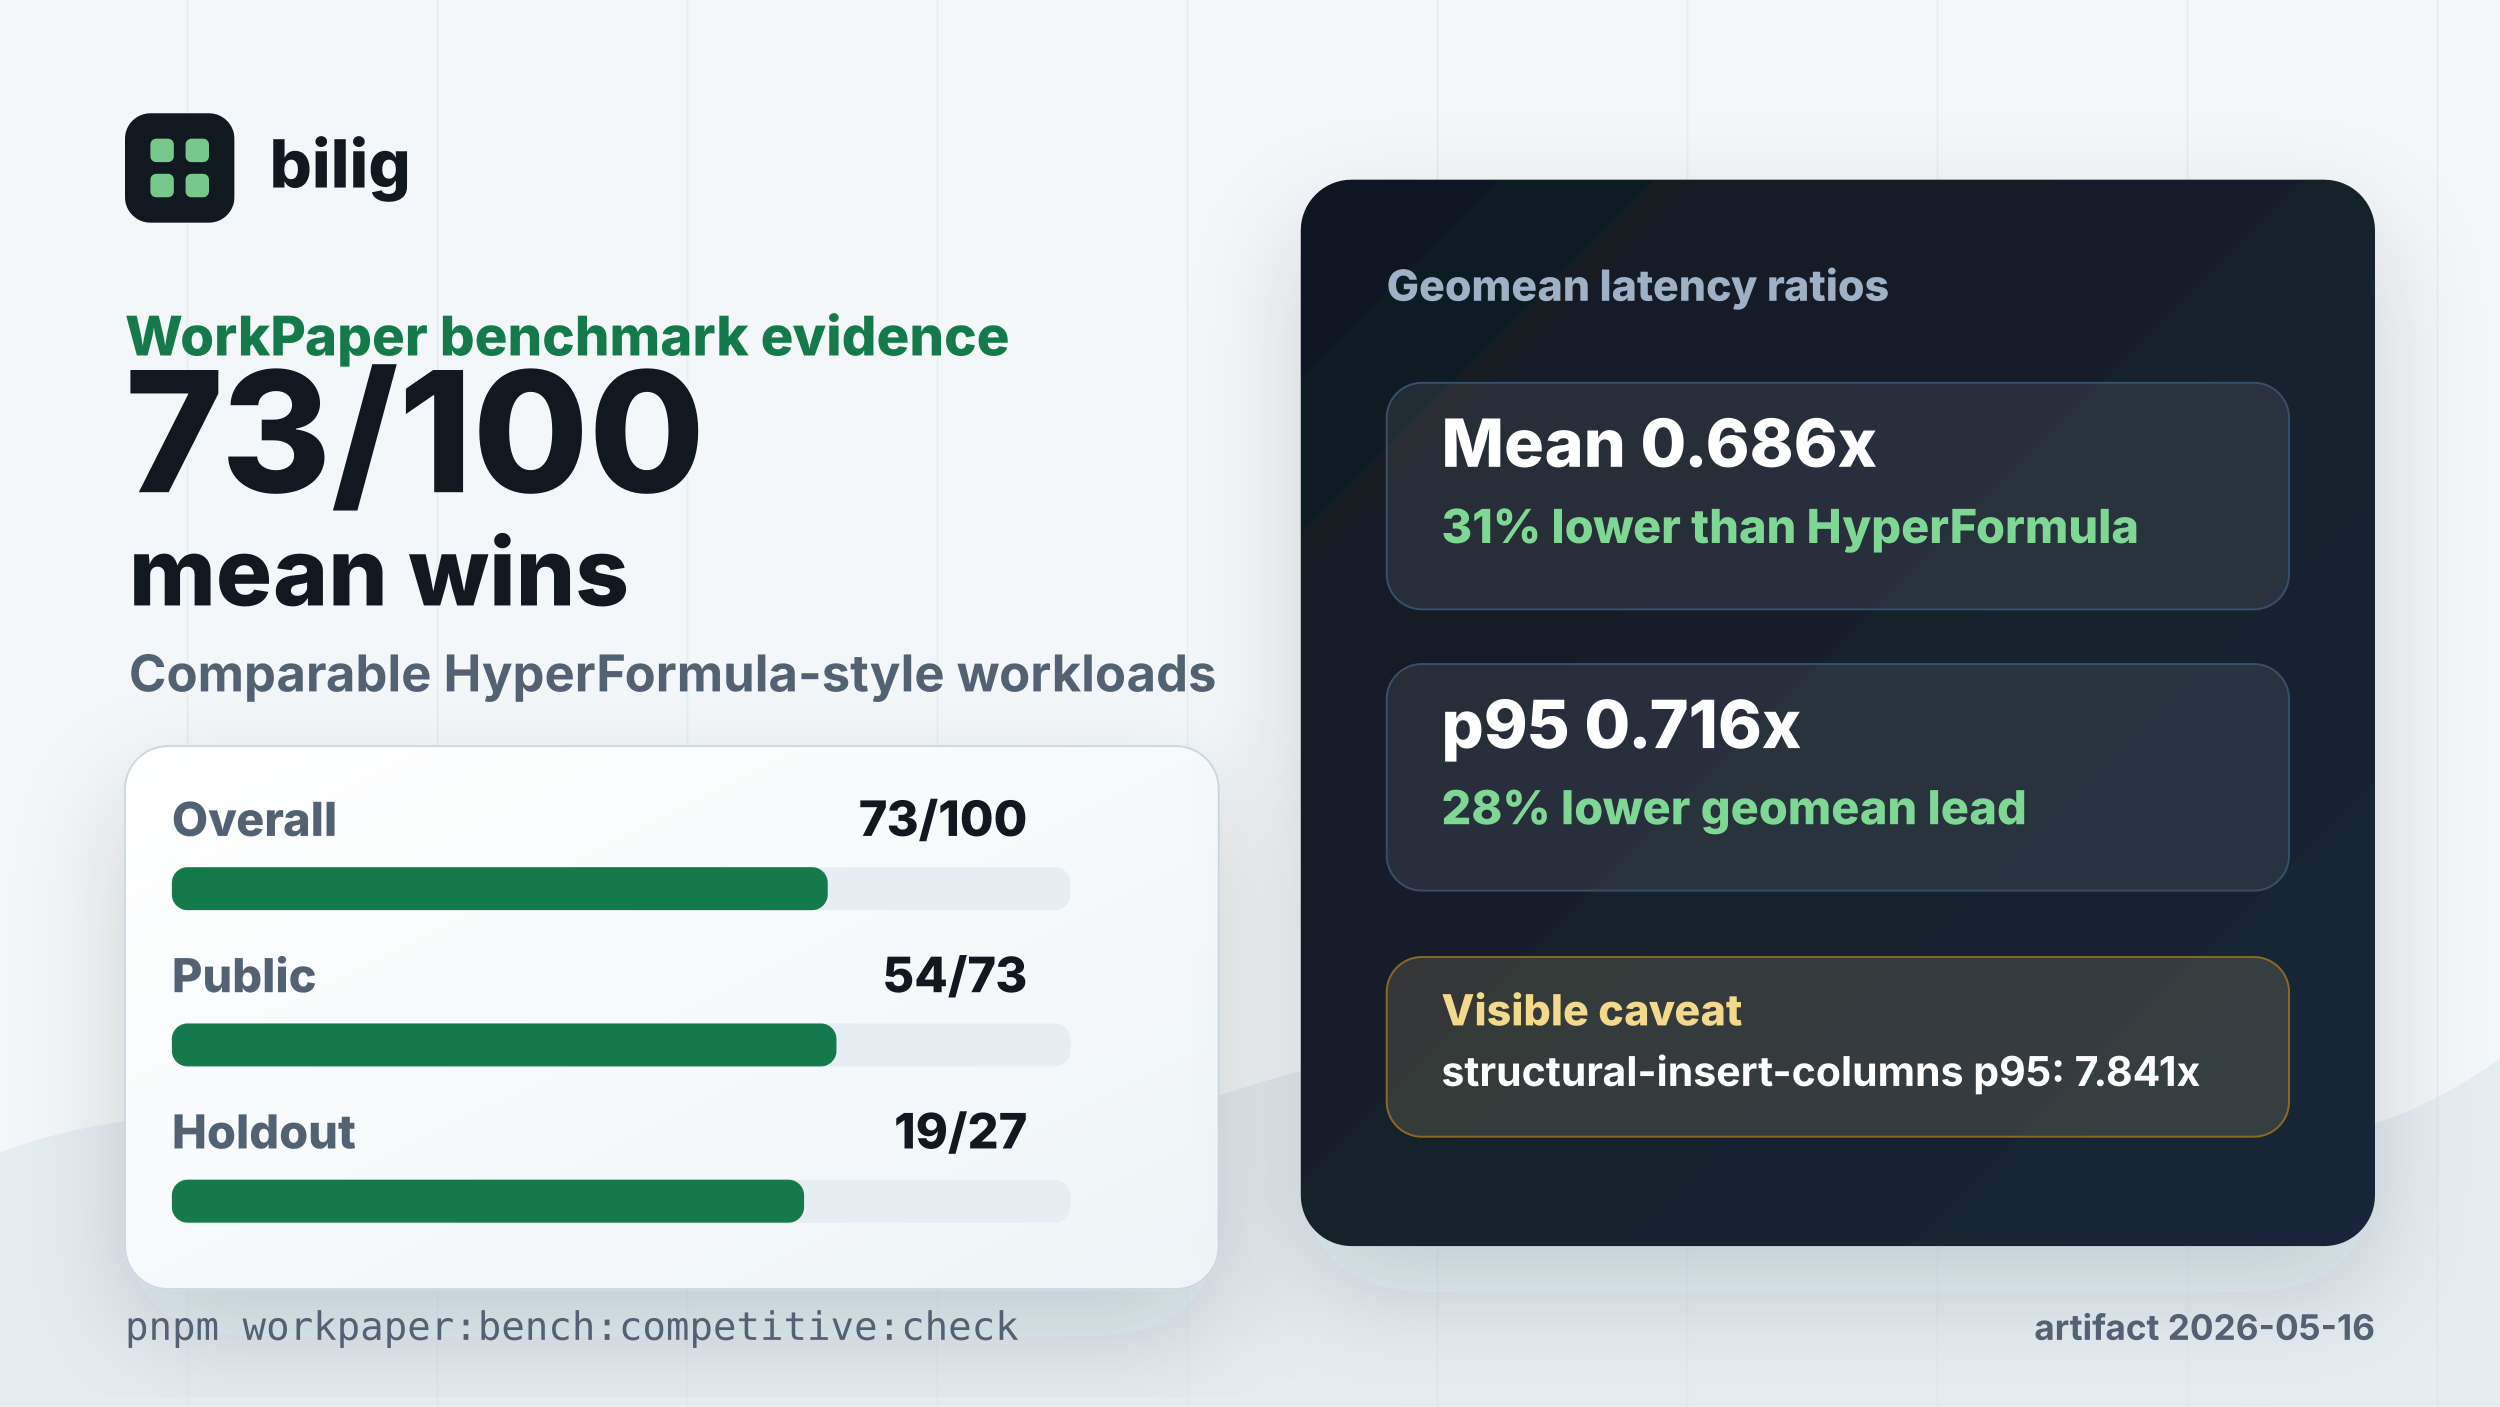
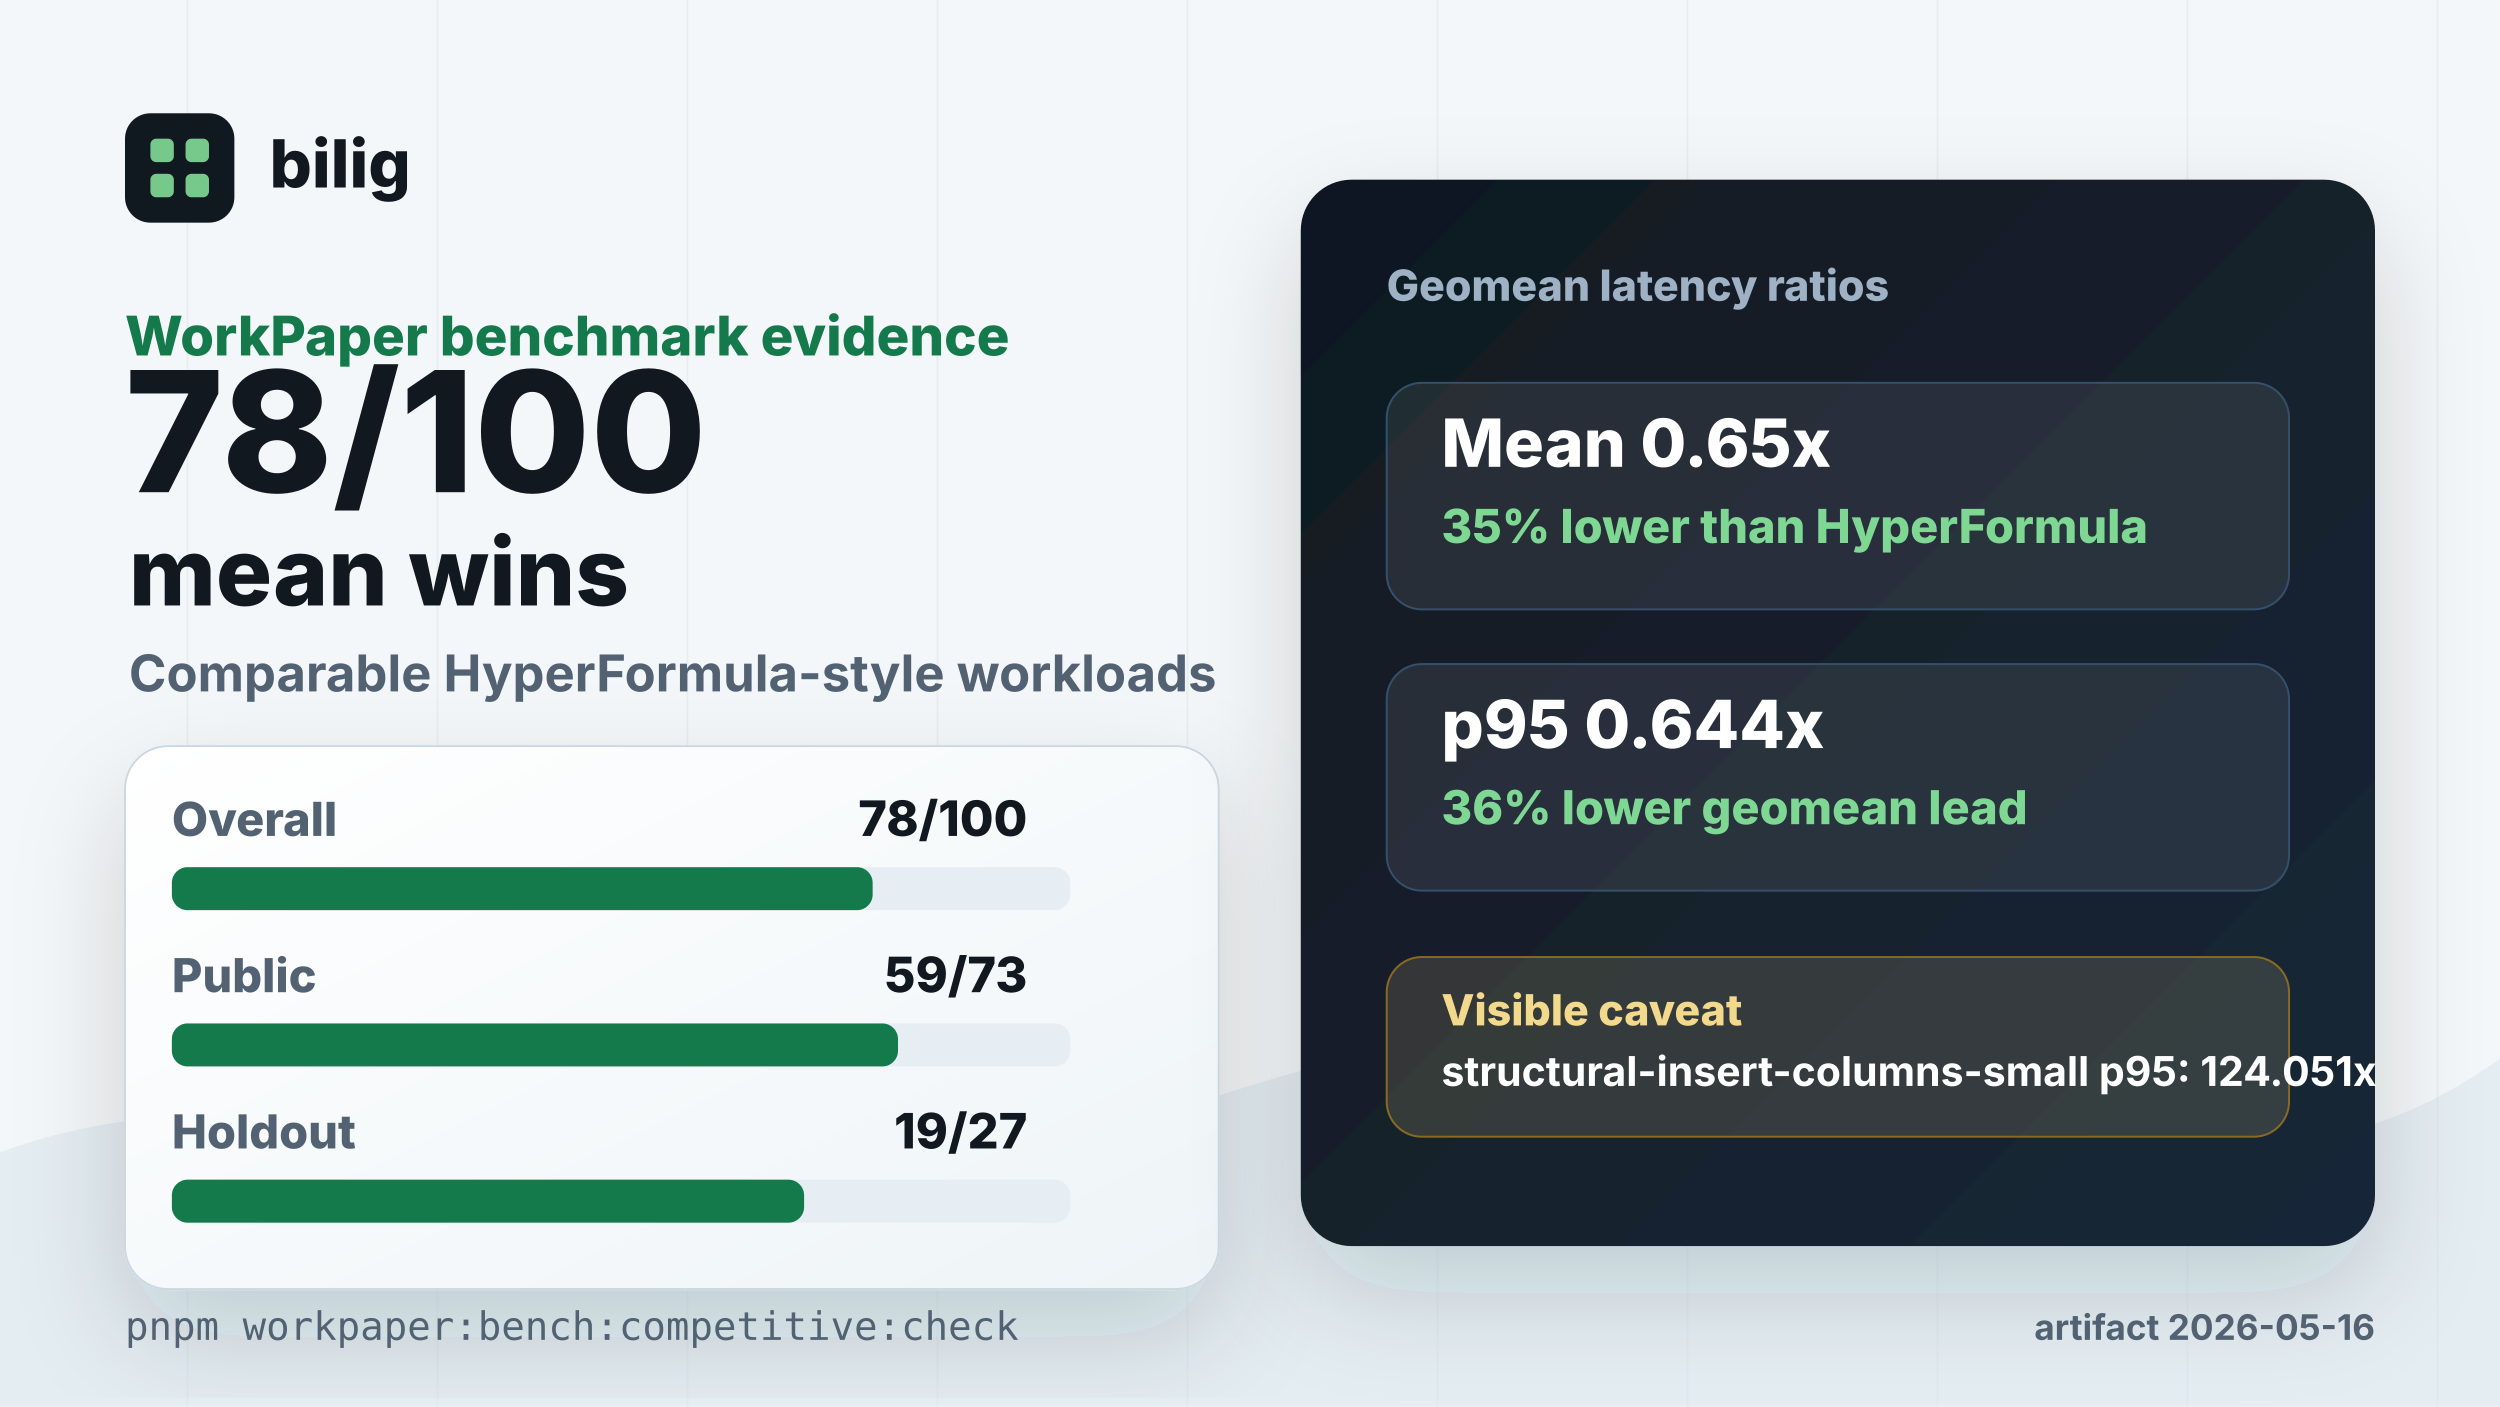
<svg xmlns="http://www.w3.org/2000/svg" width="1280" height="720" viewBox="0 0 1280 720">
  <defs>
    <linearGradient id="panel" x1="0" x2="1" y1="0" y2="1">
      <stop offset="0" stop-color="#ffffff" />
      <stop offset="1" stop-color="#eef4f7" />
    </linearGradient>
    <linearGradient id="dark" x1="0" x2="1" y1="0" y2="1">
      <stop offset="0" stop-color="#101820" />
      <stop offset="1" stop-color="#192838" />
    </linearGradient>
    <filter id="shadow" x="-20%" y="-20%" width="140%" height="140%">
      <feDropShadow dx="0" dy="24" stdDeviation="28" flood-color="#102033" flood-opacity="0.16" />
    </filter>
  </defs>
  <rect width="1280" height="720" fill="#f4f7f9" />
  <path d="M0 590 C190 520 340 674 520 600 C700 526 814 502 1000 560 C1135 602 1210 592 1280 542 L1280 720 L0 720 Z" fill="#e4edf2" />
  <g opacity="0.5" stroke="#d9e3ea" stroke-width="1">
    <path d="M96 0 V720" />
    <path d="M224 0 V720" />
    <path d="M352 0 V720" />
    <path d="M480 0 V720" />
    <path d="M608 0 V720" />
    <path d="M736 0 V720" />
    <path d="M864 0 V720" />
    <path d="M992 0 V720" />
    <path d="M1120 0 V720" />
    <path d="M1248 0 V720" />
  </g>
  <g transform="translate(64 58)">
    <rect x="0" y="0" width="56" height="56" rx="13" fill="#101820" />
    <rect x="13" y="13" width="12" height="12" rx="3" fill="#77c98b" />
    <rect x="31" y="13" width="12" height="12" rx="3" fill="#77c98b" />
    <rect x="13" y="31" width="12" height="12" rx="3" fill="#77c98b" />
    <rect x="31" y="31" width="12" height="12" rx="3" fill="#77c98b" />
    <text x="74" y="38" fill="#111820" font-family="Inter, Arial, Helvetica, sans-serif" font-size="34" font-weight="820">bilig</text>
  </g>
  <text x="64" y="182" fill="#147a4b" font-family="Inter, Arial, Helvetica, sans-serif" font-size="28" font-weight="820">WorkPaper benchmark evidence</text>
-   <text x="64" y="252" fill="#111820" font-family="Inter, Arial, Helvetica, sans-serif" font-size="86" font-weight="830" letter-spacing="0">73/100</text>
+   <text x="64" y="252" fill="#111820" font-family="Inter, Arial, Helvetica, sans-serif" font-size="86" font-weight="830" letter-spacing="0">78/100</text>
  <text x="66" y="310" fill="#111820" font-family="Inter, Arial, Helvetica, sans-serif" font-size="48" font-weight="800" letter-spacing="0">mean wins</text>
  <text x="66" y="354" fill="#526273" font-family="Inter, Arial, Helvetica, sans-serif" font-size="26" font-weight="650">Comparable HyperFormula-style workloads</text>
  <g filter="url(#shadow)">
    <rect x="64" y="382" width="560" height="278" rx="22" fill="url(#panel)" stroke="#cbd8e2" />
  </g>
  <g transform="translate(88 428)">
    <text x="0" y="0" fill="#526273" font-family="Inter, Arial, Helvetica, sans-serif" font-size="24" font-weight="760">Overall</text>
-     <text x="438" y="0" text-anchor="end" fill="#111820" font-family="Inter, Arial, Helvetica, sans-serif" font-size="25" font-weight="820">73/100</text>
+     <text x="438" y="0" text-anchor="end" fill="#111820" font-family="Inter, Arial, Helvetica, sans-serif" font-size="25" font-weight="820">78/100</text>
    <rect x="0" y="16" width="460" height="22" rx="8" fill="#e6edf3" />
-     <rect x="0" y="16" width="335.80" height="22" rx="8" fill="#147a4b" />
+     <rect x="0" y="16" width="358.80" height="22" rx="8" fill="#147a4b" />
  </g>
  <g transform="translate(88 508)">
    <text x="0" y="0" fill="#526273" font-family="Inter, Arial, Helvetica, sans-serif" font-size="24" font-weight="760">Public</text>
-     <text x="438" y="0" text-anchor="end" fill="#111820" font-family="Inter, Arial, Helvetica, sans-serif" font-size="25" font-weight="820">54/73</text>
+     <text x="438" y="0" text-anchor="end" fill="#111820" font-family="Inter, Arial, Helvetica, sans-serif" font-size="25" font-weight="820">59/73</text>
    <rect x="0" y="16" width="460" height="22" rx="8" fill="#e6edf3" />
-     <rect x="0" y="16" width="340.27" height="22" rx="8" fill="#147a4b" />
+     <rect x="0" y="16" width="371.78" height="22" rx="8" fill="#147a4b" />
  </g>
  <g transform="translate(88 588)">
    <text x="0" y="0" fill="#526273" font-family="Inter, Arial, Helvetica, sans-serif" font-size="24" font-weight="760">Holdout</text>
    <text x="438" y="0" text-anchor="end" fill="#111820" font-family="Inter, Arial, Helvetica, sans-serif" font-size="25" font-weight="820">19/27</text>
    <rect x="0" y="16" width="460" height="22" rx="8" fill="#e6edf3" />
    <rect x="0" y="16" width="323.70" height="22" rx="8" fill="#147a4b" />
  </g>
  <g filter="url(#shadow)">
    <rect x="666" y="92" width="550" height="546" rx="26" fill="url(#dark)" />
  </g>
  <text x="710" y="154" fill="#9fb2c5" font-family="Inter, Arial, Helvetica, sans-serif" font-size="22" font-weight="760">Geomean latency ratios</text>
  <g transform="translate(710 196)">
    <rect x="0" y="0" width="462" height="116" rx="18" fill="#ffffff" fill-opacity="0.08" stroke="#36506a" />
-     <text x="28" y="43" fill="#ffffff" font-family="Inter, Arial, Helvetica, sans-serif" font-size="34" font-weight="840">Mean 0.686x</text>
-     <text x="28" y="82" fill="#7ed894" font-family="Inter, Arial, Helvetica, sans-serif" font-size="24" font-weight="780">31% lower than HyperFormula</text>
+     <text x="28" y="43" fill="#ffffff" font-family="Inter, Arial, Helvetica, sans-serif" font-size="34" font-weight="840">Mean 0.65x</text>
+     <text x="28" y="82" fill="#7ed894" font-family="Inter, Arial, Helvetica, sans-serif" font-size="24" font-weight="780">35% lower than HyperFormula</text>
  </g>
  <g transform="translate(710 340)">
    <rect x="0" y="0" width="462" height="116" rx="18" fill="#ffffff" fill-opacity="0.08" stroke="#36506a" />
-     <text x="28" y="43" fill="#ffffff" font-family="Inter, Arial, Helvetica, sans-serif" font-size="34" font-weight="840">p95 0.716x</text>
-     <text x="28" y="82" fill="#7ed894" font-family="Inter, Arial, Helvetica, sans-serif" font-size="24" font-weight="780">28% lower geomean lead</text>
+     <text x="28" y="43" fill="#ffffff" font-family="Inter, Arial, Helvetica, sans-serif" font-size="34" font-weight="840">p95 0.644x</text>
+     <text x="28" y="82" fill="#7ed894" font-family="Inter, Arial, Helvetica, sans-serif" font-size="24" font-weight="780">36% lower geomean lead</text>
  </g>
  <g transform="translate(710 490)">
    <rect x="0" y="0" width="462" height="92" rx="18" fill="#f4d991" fill-opacity="0.14" stroke="#8a6a23" />
    <text x="28" y="35" fill="#f3d98b" font-family="Inter, Arial, Helvetica, sans-serif" font-size="22" font-weight="820">Visible caveat</text>
-     <text x="28" y="66" fill="#ffffff" font-family="Inter, Arial, Helvetica, sans-serif" font-size="21" font-weight="650">structural-insert-columns p95: 7.841x</text>
+     <text x="28" y="66" fill="#ffffff" font-family="Inter, Arial, Helvetica, sans-serif" font-size="21" font-weight="650">structural-insert-columns-small p95: 124.051x</text>
  </g>
  <text x="64" y="686" fill="#526273" font-family="SFMono-Regular, Menlo, Consolas, monospace" font-size="20">pnpm workpaper:bench:competitive:check</text>
  <text x="1216" y="686" text-anchor="end" fill="#526273" font-family="Inter, Arial, Helvetica, sans-serif" font-size="18" font-weight="650">artifact 2026-05-16</text>
</svg>
